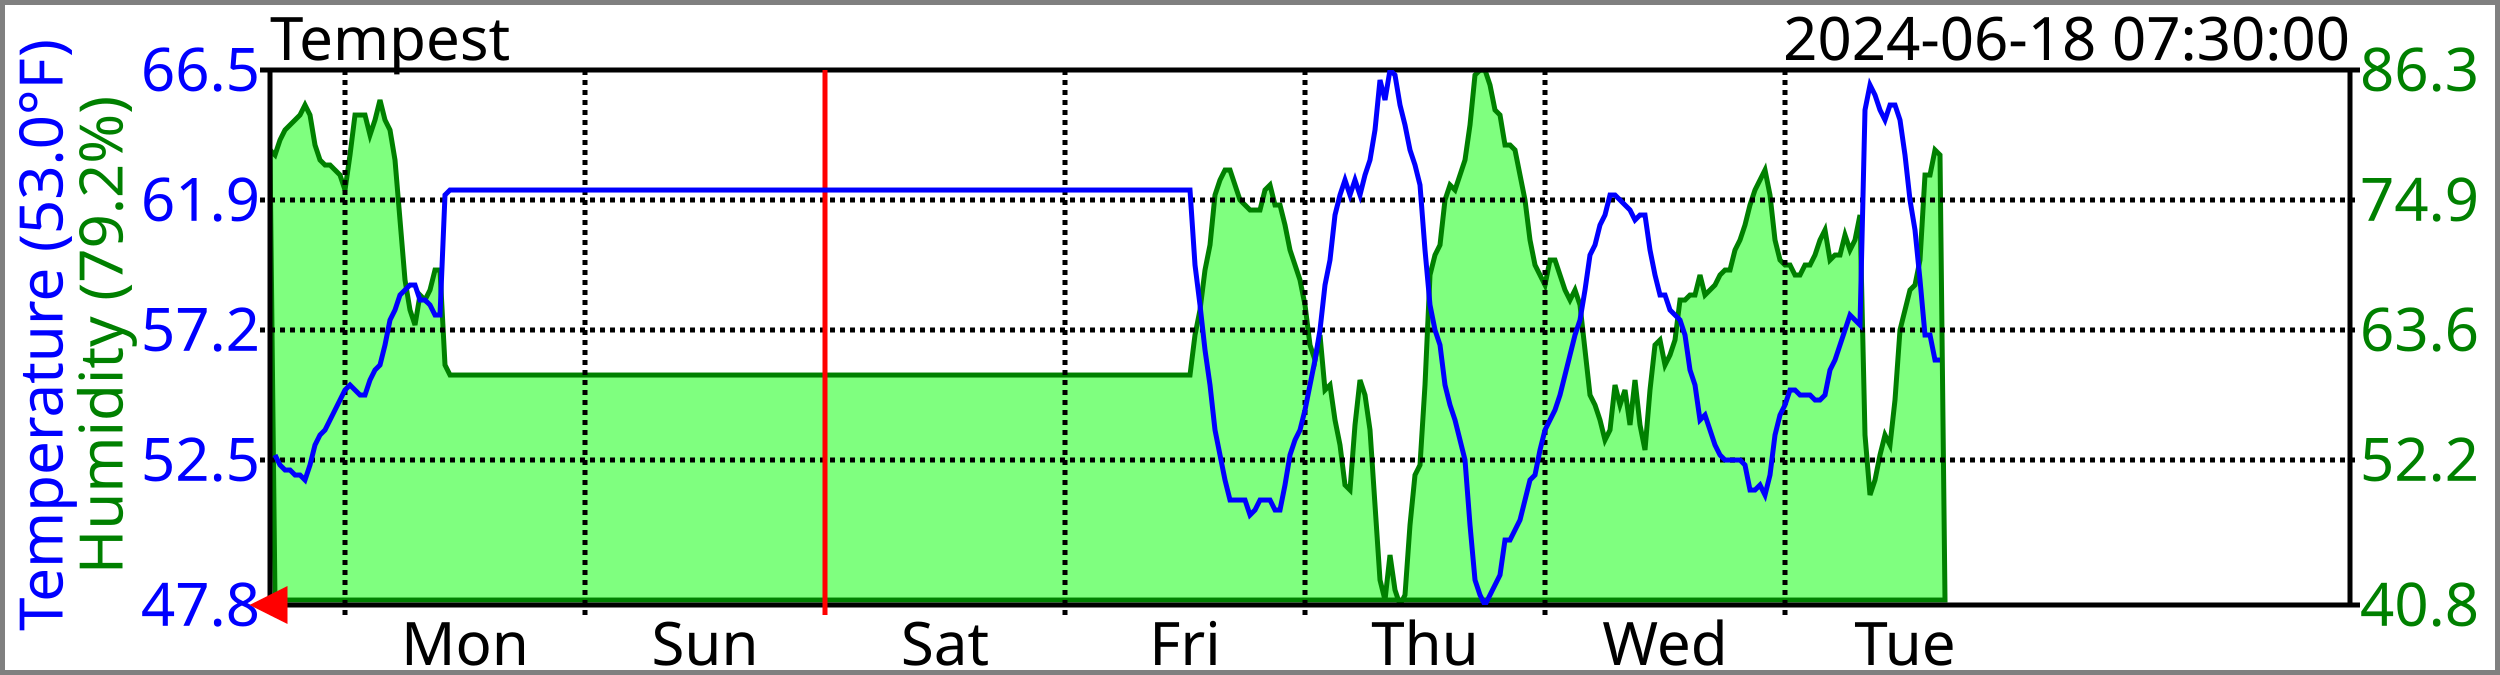
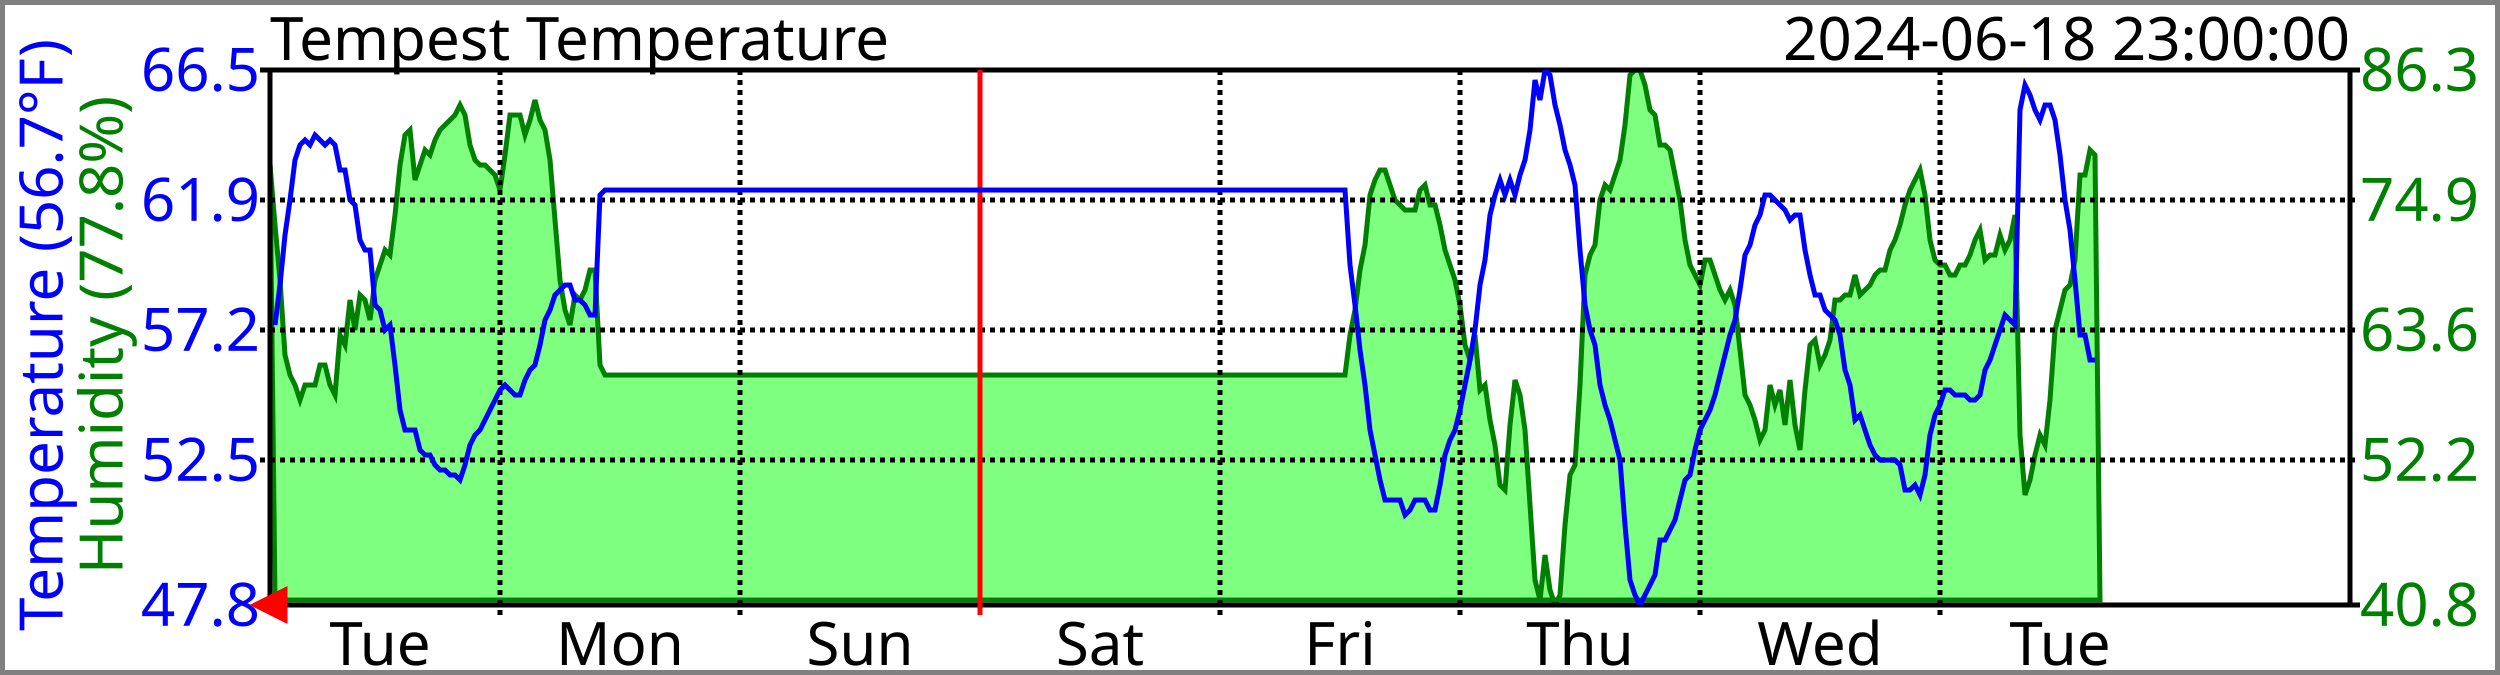
<svg xmlns="http://www.w3.org/2000/svg" width="500" height="135">
  <clipPath id="GraphRegion">
    <polygon points="54,14 470,14 470,121 54,121" />
  </clipPath>
  <style>
		text { font-family: sans-serif; font-size: 12px; fill: black; }
		line { stroke: black; }
		polygon { fill-opacity: 0.5; }
	</style>
  <rect style="fill-opacity:0;stroke:grey;stroke-width:2" width="500" height="135" />
-   <text x="54" y="12">Tempest</text>
-   <text style="text-anchor:end" x="470" y="12">2024-06-18 07:30:00</text>
-   <text style="fill:blue;text-anchor:middle" x="12" y="50%" transform="rotate(270 12,67)">Temperature (53.0°F)</text>
-   <text style="fill:green;text-anchor:middle" x="24" y="50%" transform="rotate(270 24,67)">Humidity (79.2%)</text>
-   <polygon style="fill:lime;stroke:green;clip-path:url(#GraphRegion)" points="55,120 54,30 55,31 56,28 57,26 58,25 59,24 60,23 61,21 62,23 63,29 64,32 65,33 66,33 67,34 68,35 69,38 70,31 71,23 72,23 73,23 74,27 75,24 76,20 77,24 78,26 79,32 80,44 81,56 82,62 83,65 84,59 85,60 86,58 87,54 88,54 89,73 90,75 91,75 92,75 93,75 94,75 95,75 96,75 97,75 98,75 99,75 100,75 101,75 102,75 103,75 104,75 105,75 106,75 107,75 108,75 109,75 110,75 111,75 112,75 113,75 114,75 115,75 116,75 117,75 118,75 119,75 120,75 121,75 122,75 123,75 124,75 125,75 126,75 127,75 128,75 129,75 130,75 131,75 132,75 133,75 134,75 135,75 136,75 137,75 138,75 139,75 140,75 141,75 142,75 143,75 144,75 145,75 146,75 147,75 148,75 149,75 150,75 151,75 152,75 153,75 154,75 155,75 156,75 157,75 158,75 159,75 160,75 161,75 162,75 163,75 164,75 165,75 166,75 167,75 168,75 169,75 170,75 171,75 172,75 173,75 174,75 175,75 176,75 177,75 178,75 179,75 180,75 181,75 182,75 183,75 184,75 185,75 186,75 187,75 188,75 189,75 190,75 191,75 192,75 193,75 194,75 195,75 196,75 197,75 198,75 199,75 200,75 201,75 202,75 203,75 204,75 205,75 206,75 207,75 208,75 209,75 210,75 211,75 212,75 213,75 214,75 215,75 216,75 217,75 218,75 219,75 220,75 221,75 222,75 223,75 224,75 225,75 226,75 227,75 228,75 229,75 230,75 231,75 232,75 233,75 234,75 235,75 236,75 237,75 238,75 239,67 240,62 241,54 242,49 243,39 244,36 245,34 246,34 247,37 248,40 249,41 250,42 251,42 252,42 253,38 254,37 255,41 256,41 257,45 258,50 259,53 260,56 261,61 262,69 263,72 264,67 265,78 266,77 267,84 268,89 269,97 270,98 271,85 272,76 273,79 274,86 275,101 276,116 277,120 278,111 279,118 280,121 281,119 282,105 283,95 284,93 285,77 286,55 287,51 288,49 289,40 290,37 291,38 292,35 293,32 294,25 295,15 296,14 297,14 298,17 299,22 300,23 301,29 302,29 303,30 304,35 305,40 306,48 307,53 308,55 309,57 310,52 311,52 312,55 313,58 314,60 315,58 316,61 317,70 318,79 319,81 320,84 321,88 322,86 323,77 324,81 325,78 326,85 327,76 328,85 329,90 330,78 331,69 332,68 333,73 334,71 335,68 336,60 337,60 338,59 339,59 340,55 341,59 342,58 343,57 344,55 345,54 346,54 347,50 348,48 349,45 350,41 351,38 352,36 353,34 354,39 355,48 356,52 357,53 358,53 359,55 360,55 361,53 362,53 363,51 364,48 365,46 366,52 367,51 368,51 369,47 370,50 371,48 372,43 373,87 374,99 375,96 376,91 377,87 378,89 379,80 380,66 381,62 382,58 383,57 384,52 385,35 386,35 387,30 388,31 389,120" />
+   <text x="54" y="12">Tempest Temperature</text>
+   <text style="text-anchor:end" x="470" y="12">2024-06-18 23:00:00</text>
+   <text style="fill:blue;text-anchor:middle" x="12" y="50%" transform="rotate(270 12,67)">Temperature (56.7°F)</text>
+   <text style="fill:green;text-anchor:middle" x="24" y="50%" transform="rotate(270 24,67)">Humidity (77.8%)</text>
+   <polygon style="fill:lime;stroke:green;clip-path:url(#GraphRegion)" points="55,120 54,33 55,45 56,56 57,71 58,75 59,77 60,80 61,77 62,77 63,77 64,73 65,73 66,77 67,79 68,67 69,69 70,60 71,66 72,59 73,60 74,64 75,56 76,53 77,50 78,51 79,43 80,33 81,27 82,26 83,36 84,33 85,30 86,31 87,28 88,26 89,25 90,24 91,23 92,21 93,23 94,29 95,32 96,33 97,33 98,34 99,35 100,38 101,31 102,23 103,23 104,23 105,27 106,24 107,20 108,24 109,26 110,32 111,44 112,56 113,62 114,65 115,59 116,60 117,58 118,54 119,54 120,73 121,75 122,75 123,75 124,75 125,75 126,75 127,75 128,75 129,75 130,75 131,75 132,75 133,75 134,75 135,75 136,75 137,75 138,75 139,75 140,75 141,75 142,75 143,75 144,75 145,75 146,75 147,75 148,75 149,75 150,75 151,75 152,75 153,75 154,75 155,75 156,75 157,75 158,75 159,75 160,75 161,75 162,75 163,75 164,75 165,75 166,75 167,75 168,75 169,75 170,75 171,75 172,75 173,75 174,75 175,75 176,75 177,75 178,75 179,75 180,75 181,75 182,75 183,75 184,75 185,75 186,75 187,75 188,75 189,75 190,75 191,75 192,75 193,75 194,75 195,75 196,75 197,75 198,75 199,75 200,75 201,75 202,75 203,75 204,75 205,75 206,75 207,75 208,75 209,75 210,75 211,75 212,75 213,75 214,75 215,75 216,75 217,75 218,75 219,75 220,75 221,75 222,75 223,75 224,75 225,75 226,75 227,75 228,75 229,75 230,75 231,75 232,75 233,75 234,75 235,75 236,75 237,75 238,75 239,75 240,75 241,75 242,75 243,75 244,75 245,75 246,75 247,75 248,75 249,75 250,75 251,75 252,75 253,75 254,75 255,75 256,75 257,75 258,75 259,75 260,75 261,75 262,75 263,75 264,75 265,75 266,75 267,75 268,75 269,75 270,67 271,62 272,54 273,49 274,39 275,36 276,34 277,34 278,37 279,40 280,41 281,42 282,42 283,42 284,38 285,37 286,41 287,41 288,45 289,50 290,53 291,56 292,61 293,69 294,72 295,67 296,78 297,77 298,84 299,89 300,97 301,98 302,85 303,76 304,79 305,86 306,101 307,116 308,120 309,111 310,118 311,121 312,119 313,105 314,95 315,93 316,77 317,55 318,51 319,49 320,40 321,37 322,38 323,35 324,32 325,25 326,15 327,14 328,14 329,17 330,22 331,23 332,29 333,29 334,30 335,35 336,40 337,48 338,53 339,55 340,57 341,52 342,52 343,55 344,58 345,60 346,58 347,61 348,70 349,79 350,81 351,84 352,88 353,86 354,77 355,81 356,78 357,85 358,76 359,85 360,90 361,78 362,69 363,68 364,73 365,71 366,68 367,60 368,60 369,59 370,59 371,55 372,59 373,58 374,57 375,55 376,54 377,54 378,50 379,48 380,45 381,41 382,38 383,36 384,34 385,39 386,48 387,52 388,53 389,53 390,55 391,55 392,53 393,53 394,51 395,48 396,46 397,52 398,51 399,51 400,47 401,50 402,48 403,43 404,87 405,99 406,96 407,91 408,87 409,89 410,80 411,66 412,62 413,58 414,57 415,52 416,35 417,35 418,30 419,31 420,120" />
  <line x1="52" y1="14" x2="472" y2="14" />
  <text style="fill:blue;text-anchor:end;dominant-baseline:middle" x="52" y="14">66.5</text>
  <text style="fill:green;dominant-baseline:middle" x="472" y="14">86.3</text>
  <line x1="52" y1="121" x2="472" y2="121" />
  <text style="fill:blue;text-anchor:end;dominant-baseline:middle" x="52" y="121">47.8</text>
  <text style="fill:green;dominant-baseline:middle" x="472" y="121">40.8</text>
  <line x1="54" y1="14" x2="54" y2="121" />
  <line x1="470" y1="14" x2="470" y2="121" />
  <line style="stroke-dasharray:1" x1="52" y1="40" x2="472" y2="40" />
  <text style="fill:blue;text-anchor:end;dominant-baseline:middle" x="52" y="40">61.9</text>
  <text style="fill:green;dominant-baseline:middle" x="472" y="40">74.9</text>
  <line style="stroke-dasharray:1" x1="52" y1="66" x2="472" y2="66" />
  <text style="fill:blue;text-anchor:end;dominant-baseline:middle" x="52" y="66">57.2</text>
  <text style="fill:green;dominant-baseline:middle" x="472" y="66">63.6</text>
  <line style="stroke-dasharray:1" x1="52" y1="92" x2="472" y2="92" />
  <text style="fill:blue;text-anchor:end;dominant-baseline:middle" x="52" y="92">52.5</text>
  <text style="fill:green;dominant-baseline:middle" x="472" y="92">52.2</text>
-   <line style="stroke-dasharray:1" x1="69" y1="14" x2="69" y2="123" />
-   <text style="text-anchor:middle" x="93" y="133">Mon</text>
-   <line style="stroke-dasharray:1" x1="117" y1="14" x2="117" y2="123" />
-   <text style="text-anchor:middle" x="141" y="133">Sun</text>
-   <line style="stroke:red" x1="165" y1="14" x2="165" y2="123" />
-   <text style="text-anchor:middle" x="189" y="133">Sat</text>
-   <line style="stroke-dasharray:1" x1="213" y1="14" x2="213" y2="123" />
-   <text style="text-anchor:middle" x="237" y="133">Fri</text>
-   <line style="stroke-dasharray:1" x1="261" y1="14" x2="261" y2="123" />
-   <text style="text-anchor:middle" x="285" y="133">Thu</text>
-   <line style="stroke-dasharray:1" x1="309" y1="14" x2="309" y2="123" />
-   <text style="text-anchor:middle" x="333" y="133">Wed</text>
-   <line style="stroke-dasharray:1" x1="357" y1="14" x2="357" y2="123" />
-   <text style="text-anchor:middle" x="381" y="133">Tue</text>
+   <text style="text-anchor:middle" x="76" y="133">Tue</text>
+   <line style="stroke-dasharray:1" x1="100" y1="14" x2="100" y2="123" />
+   <text style="text-anchor:middle" x="124" y="133">Mon</text>
+   <line style="stroke-dasharray:1" x1="148" y1="14" x2="148" y2="123" />
+   <text style="text-anchor:middle" x="172" y="133">Sun</text>
+   <line style="stroke:red" x1="196" y1="14" x2="196" y2="123" />
+   <text style="text-anchor:middle" x="220" y="133">Sat</text>
+   <line style="stroke-dasharray:1" x1="244" y1="14" x2="244" y2="123" />
+   <text style="text-anchor:middle" x="268" y="133">Fri</text>
+   <line style="stroke-dasharray:1" x1="292" y1="14" x2="292" y2="123" />
+   <text style="text-anchor:middle" x="316" y="133">Thu</text>
+   <line style="stroke-dasharray:1" x1="340" y1="14" x2="340" y2="123" />
+   <text style="text-anchor:middle" x="364" y="133">Wed</text>
+   <line style="stroke-dasharray:1" x1="388" y1="14" x2="388" y2="123" />
+   <text style="text-anchor:middle" x="412" y="133">Tue</text>
  <polygon style="fill:red;stroke:red;fill-opacity:1;" points="51,121 57,118 57,124" />
-   <polyline style="fill:none;stroke:blue;clip-path:url(#GraphRegion)" points="55,91 56,93 57,94 58,94 59,95 60,95 61,96 62,93 63,89 64,87 65,86 66,84 67,82 68,80 69,78 70,77 71,78 72,79 73,79 74,76 75,74 76,73 77,69 78,64 79,62 80,59 81,58 82,57 83,57 84,60 85,60 86,61 87,63 88,63 89,39 90,38 91,38 92,38 93,38 94,38 95,38 96,38 97,38 98,38 99,38 100,38 101,38 102,38 103,38 104,38 105,38 106,38 107,38 108,38 109,38 110,38 111,38 112,38 113,38 114,38 115,38 116,38 117,38 118,38 119,38 120,38 121,38 122,38 123,38 124,38 125,38 126,38 127,38 128,38 129,38 130,38 131,38 132,38 133,38 134,38 135,38 136,38 137,38 138,38 139,38 140,38 141,38 142,38 143,38 144,38 145,38 146,38 147,38 148,38 149,38 150,38 151,38 152,38 153,38 154,38 155,38 156,38 157,38 158,38 159,38 160,38 161,38 162,38 163,38 164,38 165,38 166,38 167,38 168,38 169,38 170,38 171,38 172,38 173,38 174,38 175,38 176,38 177,38 178,38 179,38 180,38 181,38 182,38 183,38 184,38 185,38 186,38 187,38 188,38 189,38 190,38 191,38 192,38 193,38 194,38 195,38 196,38 197,38 198,38 199,38 200,38 201,38 202,38 203,38 204,38 205,38 206,38 207,38 208,38 209,38 210,38 211,38 212,38 213,38 214,38 215,38 216,38 217,38 218,38 219,38 220,38 221,38 222,38 223,38 224,38 225,38 226,38 227,38 228,38 229,38 230,38 231,38 232,38 233,38 234,38 235,38 236,38 237,38 238,38 239,53 240,61 241,70 242,77 243,86 244,91 245,96 246,100 247,100 248,100 249,100 250,103 251,102 252,100 253,100 254,100 255,102 256,102 257,97 258,91 259,88 260,86 261,82 262,77 263,72 264,66 265,57 266,52 267,43 268,39 269,36 270,39 271,36 272,39 273,35 274,32 275,26 276,16 277,20 278,14 279,15 280,21 281,25 282,30 283,33 284,37 285,50 286,61 287,66 288,69 289,77 290,81 291,84 292,88 293,92 294,105 295,116 296,119 297,121 298,119 299,117 300,115 301,108 302,108 303,106 304,104 305,100 306,96 307,95 308,90 309,86 310,84 311,82 312,79 313,75 314,71 315,67 316,64 317,58 318,51 319,49 320,45 321,43 322,39 323,39 324,40 325,41 326,42 327,44 328,43 329,43 330,50 331,55 332,59 333,59 334,62 335,63 336,64 337,67 338,74 339,77 340,84 341,83 342,86 343,89 344,91 345,92 346,92 347,92 348,92 349,93 350,98 351,98 352,97 353,99 354,95 355,87 356,83 357,81 358,78 359,78 360,79 361,79 362,79 363,80 364,80 365,79 366,74 367,72 368,69 369,66 370,63 371,64 372,65 373,22 374,17 375,19 376,22 377,24 378,21 379,21 380,24 381,31 382,40 383,46 384,56 385,67 386,67 387,72 388,72 " />
+   <polyline style="fill:none;stroke:blue;clip-path:url(#GraphRegion)" points="55,65 56,57 57,47 58,40 59,32 60,29 61,28 62,29 63,27 64,28 65,29 66,28 67,29 68,34 69,34 70,40 71,41 72,48 73,50 74,50 75,61 76,62 77,66 78,65 79,73 80,82 81,86 82,86 83,86 84,90 85,91 86,91 87,93 88,94 89,94 90,95 91,95 92,96 93,93 94,89 95,87 96,86 97,84 98,82 99,80 100,78 101,77 102,78 103,79 104,79 105,76 106,74 107,73 108,69 109,64 110,62 111,59 112,58 113,57 114,57 115,60 116,60 117,61 118,63 119,63 120,39 121,38 122,38 123,38 124,38 125,38 126,38 127,38 128,38 129,38 130,38 131,38 132,38 133,38 134,38 135,38 136,38 137,38 138,38 139,38 140,38 141,38 142,38 143,38 144,38 145,38 146,38 147,38 148,38 149,38 150,38 151,38 152,38 153,38 154,38 155,38 156,38 157,38 158,38 159,38 160,38 161,38 162,38 163,38 164,38 165,38 166,38 167,38 168,38 169,38 170,38 171,38 172,38 173,38 174,38 175,38 176,38 177,38 178,38 179,38 180,38 181,38 182,38 183,38 184,38 185,38 186,38 187,38 188,38 189,38 190,38 191,38 192,38 193,38 194,38 195,38 196,38 197,38 198,38 199,38 200,38 201,38 202,38 203,38 204,38 205,38 206,38 207,38 208,38 209,38 210,38 211,38 212,38 213,38 214,38 215,38 216,38 217,38 218,38 219,38 220,38 221,38 222,38 223,38 224,38 225,38 226,38 227,38 228,38 229,38 230,38 231,38 232,38 233,38 234,38 235,38 236,38 237,38 238,38 239,38 240,38 241,38 242,38 243,38 244,38 245,38 246,38 247,38 248,38 249,38 250,38 251,38 252,38 253,38 254,38 255,38 256,38 257,38 258,38 259,38 260,38 261,38 262,38 263,38 264,38 265,38 266,38 267,38 268,38 269,38 270,53 271,61 272,70 273,77 274,86 275,91 276,96 277,100 278,100 279,100 280,100 281,103 282,102 283,100 284,100 285,100 286,102 287,102 288,97 289,91 290,88 291,86 292,82 293,77 294,72 295,66 296,57 297,52 298,43 299,39 300,36 301,39 302,36 303,39 304,35 305,32 306,26 307,16 308,20 309,14 310,15 311,21 312,25 313,30 314,33 315,37 316,50 317,61 318,66 319,69 320,77 321,81 322,84 323,88 324,92 325,105 326,116 327,119 328,121 329,119 330,117 331,115 332,108 333,108 334,106 335,104 336,100 337,96 338,95 339,90 340,86 341,84 342,82 343,79 344,75 345,71 346,67 347,64 348,58 349,51 350,49 351,45 352,43 353,39 354,39 355,40 356,41 357,42 358,44 359,43 360,43 361,50 362,55 363,59 364,59 365,62 366,63 367,64 368,67 369,74 370,77 371,84 372,83 373,86 374,89 375,91 376,92 377,92 378,92 379,92 380,93 381,98 382,98 383,97 384,99 385,95 386,87 387,83 388,81 389,78 390,78 391,79 392,79 393,79 394,80 395,80 396,79 397,74 398,72 399,69 400,66 401,63 402,64 403,65 404,22 405,17 406,19 407,22 408,24 409,21 410,21 411,24 412,31 413,40 414,46 415,56 416,67 417,67 418,72 419,72 " />
</svg>
